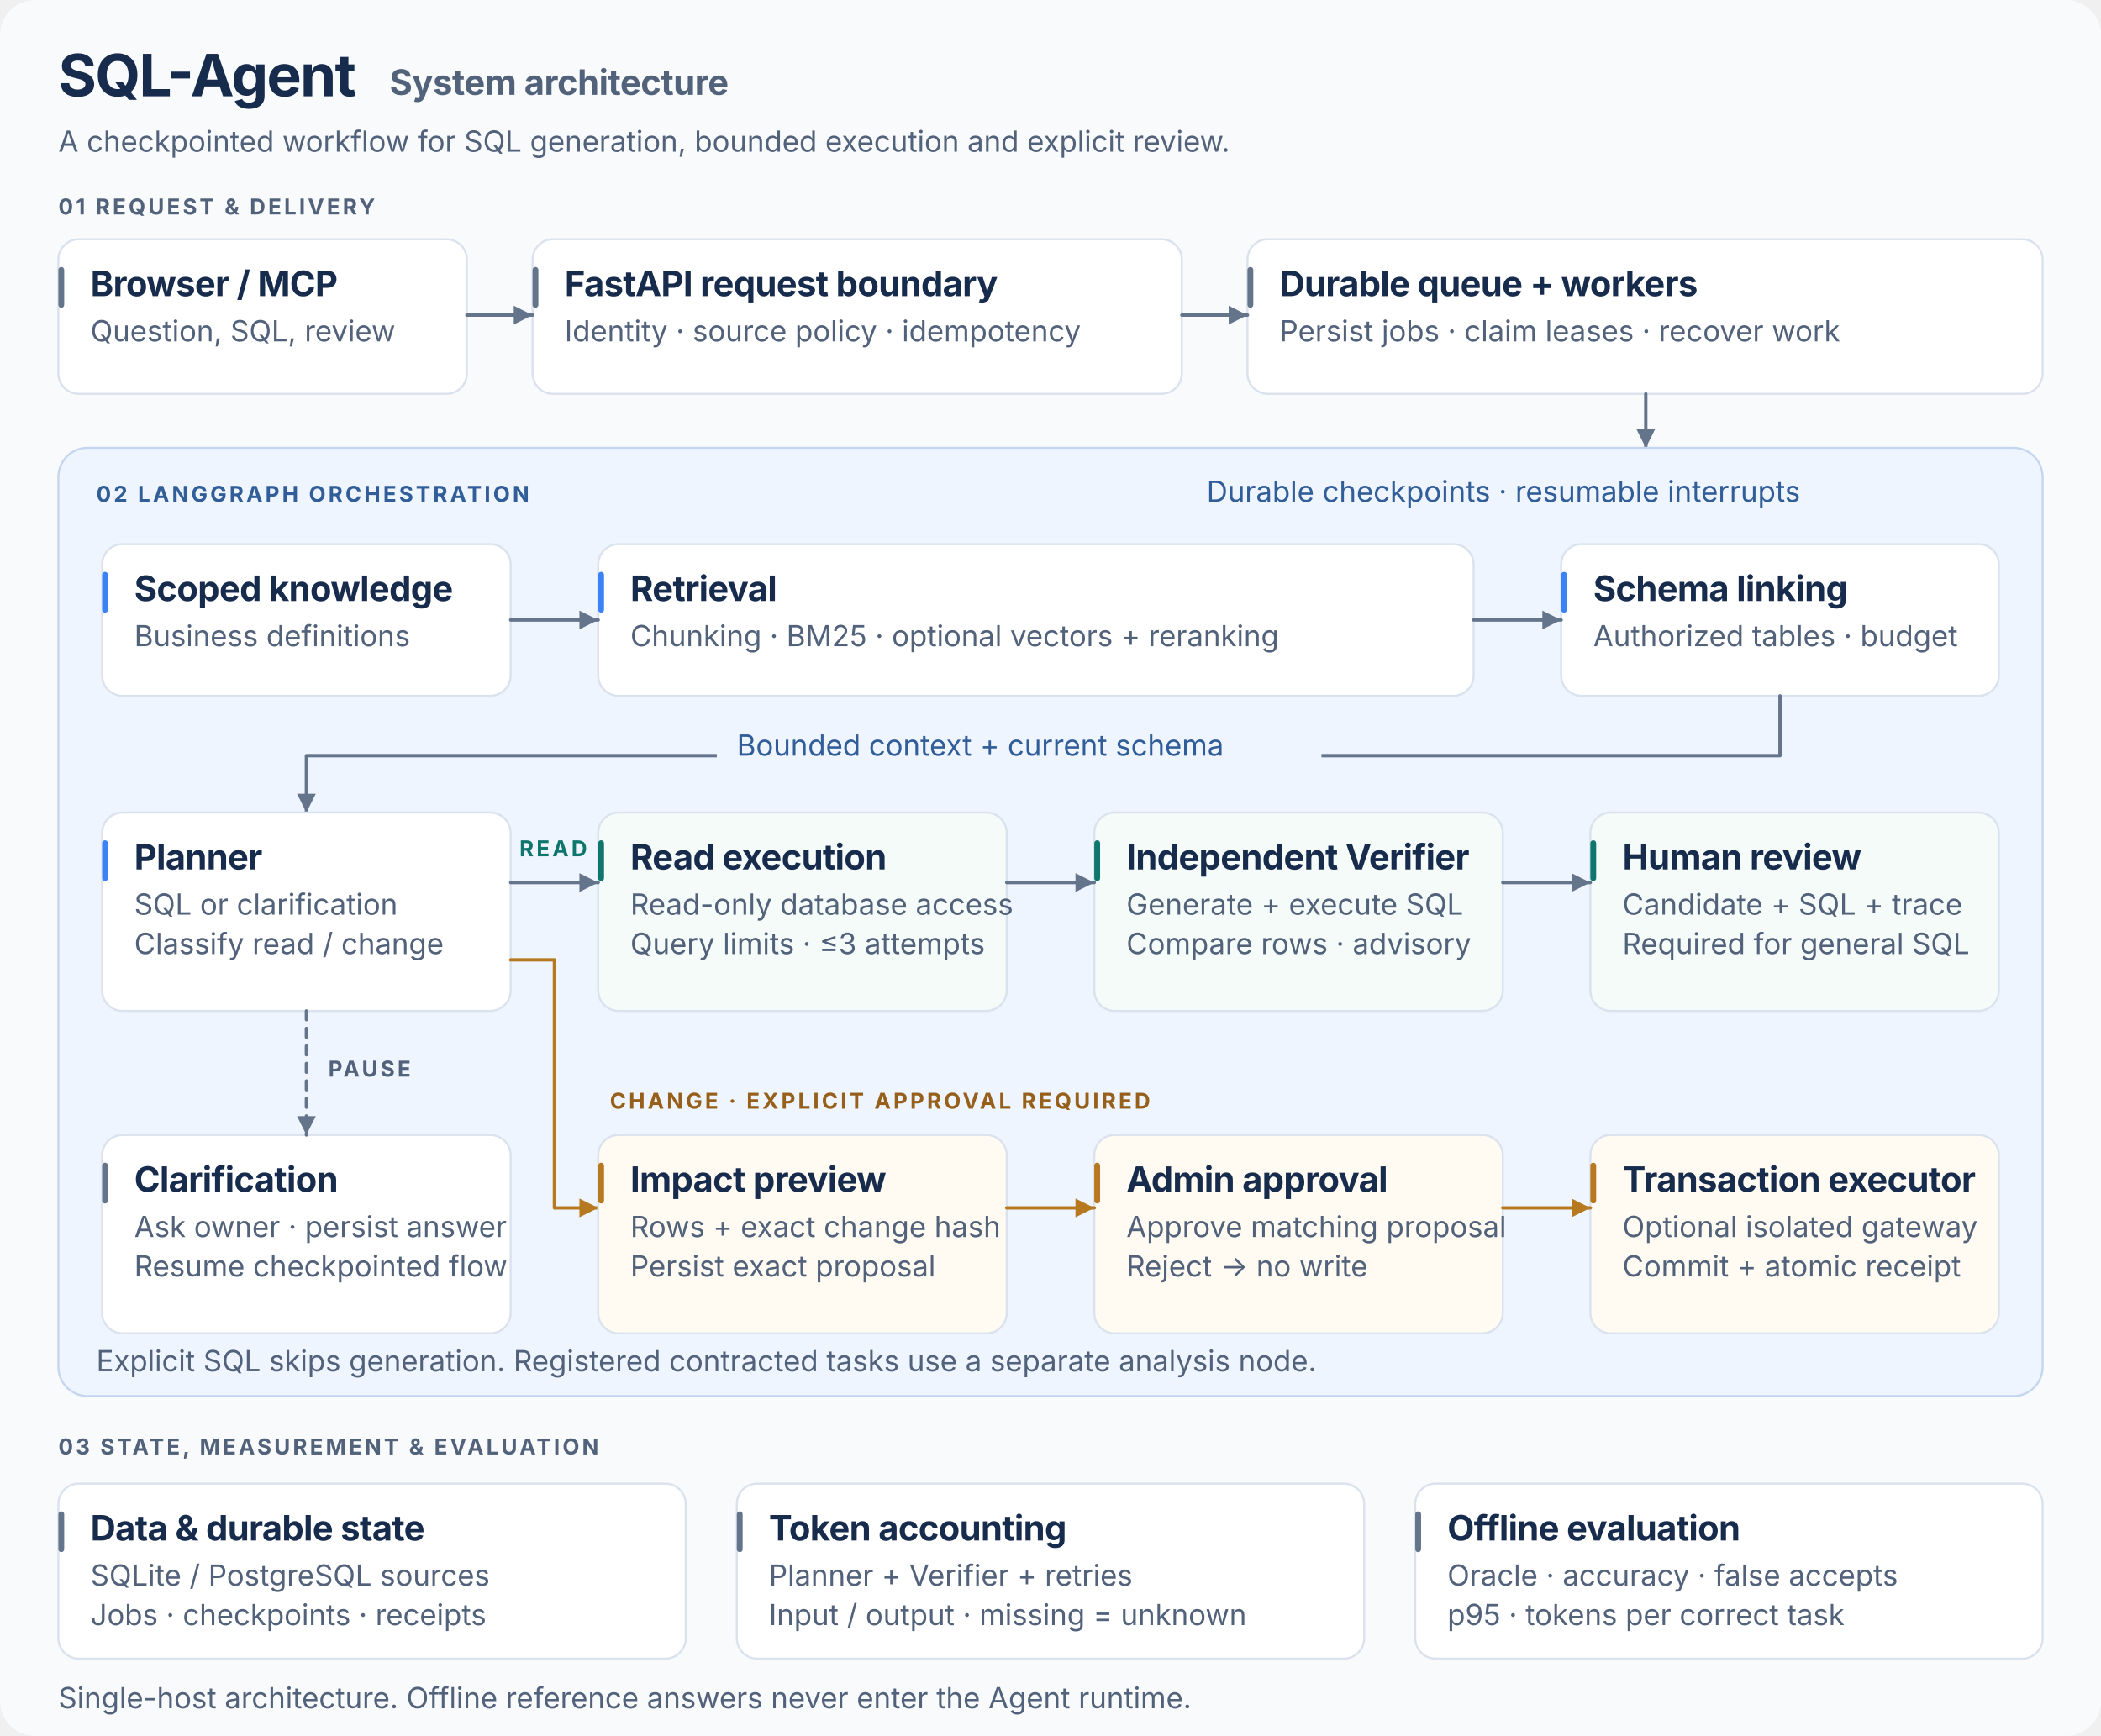
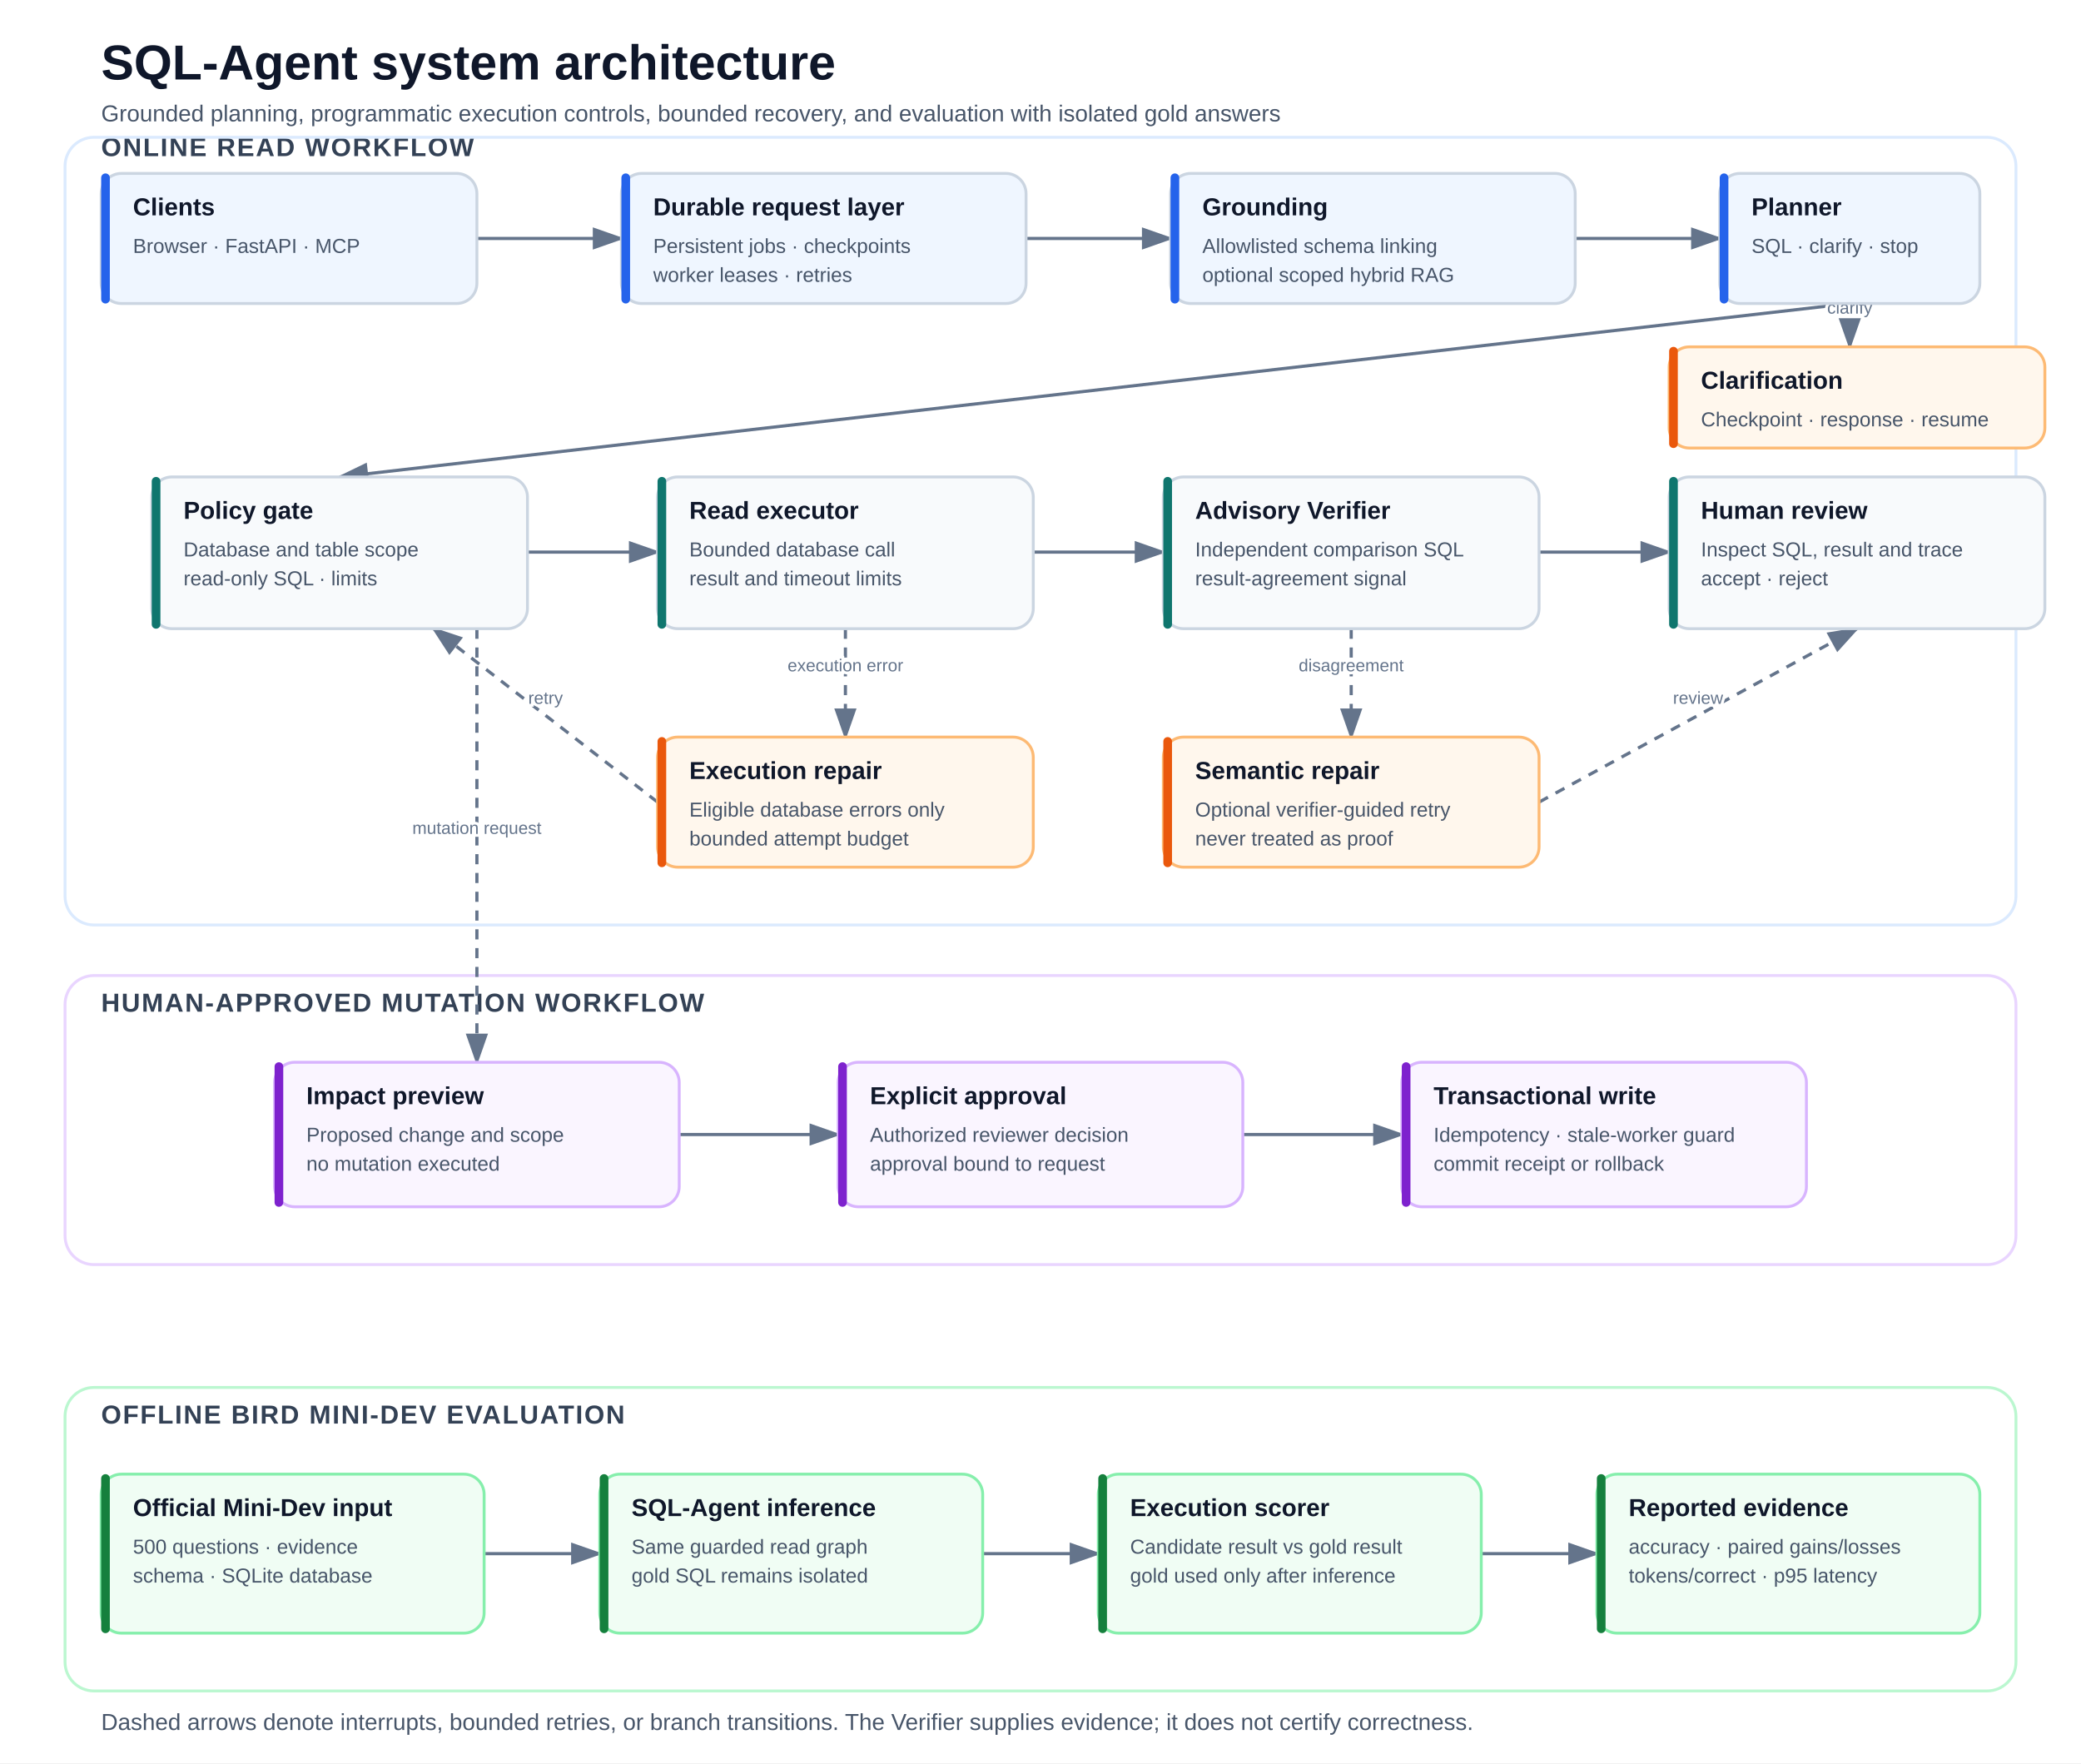
- <svg xmlns="http://www.w3.org/2000/svg" width="1440" height="1190" viewBox="0 0 1440 1190" role="img" aria-labelledby="title desc">
+ <svg xmlns="http://www.w3.org/2000/svg" width="1440" height="1220" viewBox="0 0 1440 1220" role="img" aria-labelledby="title desc">
  <defs>
-     <marker id="arrow" viewBox="0 0 10 10" refX="9" refY="5" markerWidth="7" markerHeight="7" orient="auto">
-       <path d="M 1 1 L 9 5 L 1 9 Z" fill="#64748b" />
+     <marker id="arrowhead" markerWidth="10" markerHeight="7" refX="9" refY="3.5" orient="auto">
+       <polygon points="0 0, 10 3.5, 0 7" fill="#64748B" />
    </marker>
-     <marker id="amber-arrow" viewBox="0 0 10 10" refX="9" refY="5" markerWidth="7" markerHeight="7" orient="auto">
-       <path d="M 1 1 L 9 5 L 1 9 Z" fill="#b7791f" />
-     </marker>
+     <style>
+     .title { font: 700 34px Arial, sans-serif; fill: #0F172A; }
+     .subtitle { font: 16px Arial, sans-serif; fill: #475569; }
+     .lane { font: 700 18px Arial, sans-serif; letter-spacing: 1px; fill: #334155; }
+     .card-title { font: 700 17px Arial, sans-serif; fill: #0F172A; }
+     .card-text { font: 14px Arial, sans-serif; fill: #475569; }
+     .arrow { fill: none; stroke: #64748B; stroke-width: 2.2; marker-end: url(#arrowhead); }
+     .arrow-label { font: 12px Arial, sans-serif; fill: #64748B; paint-order: stroke; stroke: #FFFFFF; stroke-width: 4px; }
+   </style>
  </defs>
-   <style>
-  text {font-family:Inter,-apple-system,BlinkMacSystemFont,"Segoe UI",Arial,sans-serif;fill:#172b4d}
-  .title {font-size:40px;font-weight:750;letter-spacing:-1px}
-  .section {font-size:24px;font-weight:700;letter-spacing:-.25px}
-  .body {font-size:20px;fill:#52627a}
-  .eyebrow {font-size:15px;font-weight:700;letter-spacing:1.8px;fill:#52627a}
-  .card-title {font-size:24px;font-weight:650;letter-spacing:-.35px}
-  .edge {fill:none;stroke:#64748b;stroke-width:2.3;stroke-linecap:round;stroke-linejoin:round;marker-end:url(#arrow)}
-  .change {fill:none;stroke:#b7791f;stroke-width:2.3;stroke-linecap:round;stroke-linejoin:round;marker-end:url(#amber-arrow)}
- </style>
-   <rect width="1440" height="1190" rx="24" fill="#f8fafc" />
-   <text x="40" y="66" class="title">SQL-Agent</text>
-   <text x="267" y="65" class="section" style="fill:#52627a">System architecture</text>
-   <text x="40" y="104" class="body">A checkpointed workflow for SQL generation, bounded execution and explicit review.</text>
-   <text x="40" y="147" class="eyebrow">01   REQUEST &amp; DELIVERY</text>
-   <rect x="40" y="164" width="280" height="106" rx="14" fill="#ffffff" stroke="#d9e2ed" stroke-width="1.4" />
-   <rect x="40" y="183" width="4" height="28" rx="2" fill="#64748b" />
-   <text x="62" y="203" class="card-title">Browser / MCP</text>
-   <text x="62" y="234" class="body">Question, SQL, review</text>
-   <rect x="365" y="164" width="445" height="106" rx="14" fill="#ffffff" stroke="#d9e2ed" stroke-width="1.4" />
-   <rect x="365" y="183" width="4" height="28" rx="2" fill="#64748b" />
-   <text x="387" y="203" class="card-title">FastAPI request boundary</text>
-   <text x="387" y="234" class="body">Identity · source policy · idempotency</text>
-   <rect x="855" y="164" width="545" height="106" rx="14" fill="#ffffff" stroke="#d9e2ed" stroke-width="1.4" />
-   <rect x="855" y="183" width="4" height="28" rx="2" fill="#64748b" />
-   <text x="877" y="203" class="card-title">Durable queue + workers</text>
-   <text x="877" y="234" class="body">Persist jobs · claim leases · recover work</text>
-   <path d="M 320 216 H 365" class="edge" />
-   <path d="M 810 216 H 855" class="edge" />
-   <path d="M 1128 270 V 307" class="edge" />
-   <rect x="40" y="307" width="1360" height="650" rx="20" fill="#eff5ff" stroke="#c4d5f0" stroke-width="1.4" />
-   <text x="66" y="344" class="eyebrow" style="fill:#315d98">02   LANGGRAPH ORCHESTRATION</text>
-   <text x="827" y="344" class="body" style="fill:#315d98">Durable checkpoints · resumable interrupts</text>
-   <rect x="70" y="373" width="280" height="104" rx="14" fill="#ffffff" stroke="#d9e2ed" stroke-width="1.4" />
-   <rect x="70" y="392" width="4" height="28" rx="2" fill="#3b82f6" />
-   <text x="92" y="412" class="card-title">Scoped knowledge</text>
-   <text x="92" y="443" class="body">Business definitions</text>
-   <rect x="410" y="373" width="600" height="104" rx="14" fill="#ffffff" stroke="#d9e2ed" stroke-width="1.4" />
-   <rect x="410" y="392" width="4" height="28" rx="2" fill="#3b82f6" />
-   <text x="432" y="412" class="card-title">Retrieval</text>
-   <text x="432" y="443" class="body">Chunking · BM25 · optional vectors + reranking</text>
-   <rect x="1070" y="373" width="300" height="104" rx="14" fill="#ffffff" stroke="#d9e2ed" stroke-width="1.4" />
-   <rect x="1070" y="392" width="4" height="28" rx="2" fill="#3b82f6" />
-   <text x="1092" y="412" class="card-title">Schema linking</text>
-   <text x="1092" y="443" class="body">Authorized tables · budget</text>
-   <path d="M 350 425 H 410" class="edge" />
-   <path d="M 1010 425 H 1070" class="edge" />
-   <path d="M 1220 477 V 518 H 210 V 557" class="edge" />
-   <rect x="492" y="494" width="413" height="34" rx="0" fill="#eff5ff" stroke="#eff5ff" stroke-width="1.4" />
-   <text x="505" y="518" class="body" style="fill:#315d98">Bounded context + current schema</text>
-   <rect x="70" y="557" width="280" height="136" rx="14" fill="#ffffff" stroke="#d9e2ed" stroke-width="1.4" />
-   <rect x="70" y="576" width="4" height="28" rx="2" fill="#3b82f6" />
-   <text x="92" y="596" class="card-title">Planner</text>
-   <text x="92" y="627" class="body">SQL or clarification</text>
-   <text x="92" y="654" class="body">Classify read / change</text>
-   <rect x="410" y="557" width="280" height="136" rx="14" fill="#f5fbf9" stroke="#d9e2ed" stroke-width="1.4" />
-   <rect x="410" y="576" width="4" height="28" rx="2" fill="#0f766e" />
-   <text x="432" y="596" class="card-title">Read execution</text>
-   <text x="432" y="627" class="body">Read-only database access</text>
-   <text x="432" y="654" class="body">Query limits · ≤3 attempts</text>
-   <rect x="750" y="557" width="280" height="136" rx="14" fill="#f5fbf9" stroke="#d9e2ed" stroke-width="1.4" />
-   <rect x="750" y="576" width="4" height="28" rx="2" fill="#0f766e" />
-   <text x="772" y="596" class="card-title">Independent Verifier</text>
-   <text x="772" y="627" class="body">Generate + execute SQL</text>
-   <text x="772" y="654" class="body">Compare rows · advisory</text>
-   <rect x="1090" y="557" width="280" height="136" rx="14" fill="#f5fbf9" stroke="#d9e2ed" stroke-width="1.4" />
-   <rect x="1090" y="576" width="4" height="28" rx="2" fill="#0f766e" />
-   <text x="1112" y="596" class="card-title">Human review</text>
-   <text x="1112" y="627" class="body">Candidate + SQL + trace</text>
-   <text x="1112" y="654" class="body">Required for general SQL</text>
-   <path d="M 350 605 H 410" class="edge" />
-   <path d="M 690 605 H 750" class="edge" />
-   <path d="M 1030 605 H 1090" class="edge" />
-   <text x="356" y="587" class="eyebrow" style="fill:#0f766e">READ</text>
-   <path d="M 350 658 H 380 V 828 H 410" class="change" />
-   <text x="418" y="760" class="eyebrow" style="fill:#96601b">CHANGE · EXPLICIT APPROVAL REQUIRED</text>
-   <rect x="410" y="778" width="280" height="136" rx="14" fill="#fffbf3" stroke="#d9e2ed" stroke-width="1.4" />
-   <rect x="410" y="797" width="4" height="28" rx="2" fill="#b7791f" />
-   <text x="432" y="817" class="card-title">Impact preview</text>
-   <text x="432" y="848" class="body">Rows + exact change hash</text>
-   <text x="432" y="875" class="body">Persist exact proposal</text>
-   <rect x="750" y="778" width="280" height="136" rx="14" fill="#fffbf3" stroke="#d9e2ed" stroke-width="1.4" />
-   <rect x="750" y="797" width="4" height="28" rx="2" fill="#b7791f" />
-   <text x="772" y="817" class="card-title">Admin approval</text>
-   <text x="772" y="848" class="body">Approve matching proposal</text>
-   <text x="772" y="875" class="body">Reject → no write</text>
-   <rect x="1090" y="778" width="280" height="136" rx="14" fill="#fffbf3" stroke="#d9e2ed" stroke-width="1.4" />
-   <rect x="1090" y="797" width="4" height="28" rx="2" fill="#b7791f" />
-   <text x="1112" y="817" class="card-title">Transaction executor</text>
-   <text x="1112" y="848" class="body">Optional isolated gateway</text>
-   <text x="1112" y="875" class="body">Commit + atomic receipt</text>
-   <path d="M 690 828 H 750" class="change" />
-   <path d="M 1030 828 H 1090" class="change" />
-   <rect x="70" y="778" width="280" height="136" rx="14" fill="#ffffff" stroke="#d9e2ed" stroke-width="1.4" />
-   <rect x="70" y="797" width="4" height="28" rx="2" fill="#64748b" />
-   <text x="92" y="817" class="card-title">Clarification</text>
-   <text x="92" y="848" class="body">Ask owner · persist answer</text>
-   <text x="92" y="875" class="body">Resume checkpointed flow</text>
-   <path d="M 210 693 V 778" class="edge" stroke-dasharray="6 6" />
-   <text x="225" y="738" class="eyebrow">PAUSE</text>
-   <text x="66" y="940" class="body" style="fill:#52627a">Explicit SQL skips generation. Registered contracted tasks use a separate analysis node.</text>
-   <text x="40" y="997" class="eyebrow">03   STATE, MEASUREMENT &amp; EVALUATION</text>
-   <rect x="40" y="1017" width="430" height="120" rx="14" fill="#ffffff" stroke="#d9e2ed" stroke-width="1.4" />
-   <rect x="40" y="1036" width="4" height="28" rx="2" fill="#64748b" />
-   <text x="62" y="1056" class="card-title">Data &amp; durable state</text>
-   <text x="62" y="1087" class="body">SQLite / PostgreSQL sources</text>
-   <text x="62" y="1114" class="body">Jobs · checkpoints · receipts</text>
-   <rect x="505" y="1017" width="430" height="120" rx="14" fill="#ffffff" stroke="#d9e2ed" stroke-width="1.4" />
-   <rect x="505" y="1036" width="4" height="28" rx="2" fill="#64748b" />
-   <text x="527" y="1056" class="card-title">Token accounting</text>
-   <text x="527" y="1087" class="body">Planner + Verifier + retries</text>
-   <text x="527" y="1114" class="body">Input / output · missing = unknown</text>
-   <rect x="970" y="1017" width="430" height="120" rx="14" fill="#ffffff" stroke="#d9e2ed" stroke-width="1.4" />
-   <rect x="970" y="1036" width="4" height="28" rx="2" fill="#64748b" />
-   <text x="992" y="1056" class="card-title">Offline evaluation</text>
-   <text x="992" y="1087" class="body">Oracle · accuracy · false accepts</text>
-   <text x="992" y="1114" class="body">p95 · tokens per correct task</text>
-   <text x="40" y="1171" class="body">Single-host architecture. Offline reference answers never enter the Agent runtime.</text>
+   <rect width="1440" height="1220" fill="#FFFFFF" />
+   <text x="70" y="55" class="title">SQL-Agent system architecture</text>
+   <text x="70" y="84" class="subtitle">Grounded planning, programmatic execution controls, bounded recovery, and evaluation with isolated gold answers</text>
+   <text x="70" y="108" class="lane">ONLINE READ WORKFLOW</text>
+   <rect x="45" y="95" width="1350" height="545" rx="20" fill="none" stroke="#DBEAFE" stroke-width="2" />
+   <text x="70" y="700" class="lane">HUMAN-APPROVED MUTATION WORKFLOW</text>
+   <rect x="45" y="675" width="1350" height="200" rx="20" fill="none" stroke="#E9D5FF" stroke-width="2" />
+   <text x="70" y="985" class="lane">OFFLINE BIRD MINI-DEV EVALUATION</text>
+   <rect x="45" y="960" width="1350" height="210" rx="20" fill="none" stroke="#BBF7D0" stroke-width="2" />
+   <path d="M330 165 L430 165" class="arrow" />
+   <path d="M710 165 L810 165" class="arrow" />
+   <path d="M1090 165 L1190 165" class="arrow" />
+   <path d="M1280 210 L235 330" class="arrow" />
+   <path d="M365 382 L455 382" class="arrow" />
+   <path d="M715 382 L805 382" class="arrow" />
+   <path d="M1065 382 L1155 382" class="arrow" />
+   <path d="M585 435 L585 510" class="arrow" stroke-dasharray="7 6" />
+   <text x="585.0" y="464.5" text-anchor="middle" class="arrow-label">execution error</text>
+   <path d="M455 555 L300 435" class="arrow" stroke-dasharray="7 6" />
+   <text x="377.5" y="487.0" text-anchor="middle" class="arrow-label">retry</text>
+   <path d="M935 435 L935 510" class="arrow" stroke-dasharray="7 6" />
+   <text x="935.0" y="464.5" text-anchor="middle" class="arrow-label">disagreement</text>
+   <path d="M1065 555 L1285 435" class="arrow" stroke-dasharray="7 6" />
+   <text x="1175.0" y="487.0" text-anchor="middle" class="arrow-label">review</text>
+   <path d="M1280 210 L1280 240" class="arrow" stroke-dasharray="7 6" />
+   <text x="1280.0" y="217.0" text-anchor="middle" class="arrow-label">clarify</text>
+   <path d="M330 435 L330 735" class="arrow" stroke-dasharray="7 6" />
+   <text x="330.0" y="577.0" text-anchor="middle" class="arrow-label">mutation request</text>
+   <path d="M470 785 L580 785" class="arrow" />
+   <path d="M860 785 L970 785" class="arrow" />
+   <path d="M335 1075 L415 1075" class="arrow" />
+   <path d="M680 1075 L760 1075" class="arrow" />
+   <path d="M1025 1075 L1105 1075" class="arrow" />
+   <rect x="70" y="120" width="260" height="90" rx="14" fill="#EFF6FF" stroke="#CBD5E1" stroke-width="2" />
+   <rect x="70" y="120" width="6" height="90" rx="3" fill="#2563EB" />
+   <text x="92" y="149" class="card-title">Clients</text>
+   <text x="92" y="175" class="card-text">Browser · FastAPI · MCP</text>
+   <rect x="430" y="120" width="280" height="90" rx="14" fill="#EFF6FF" stroke="#CBD5E1" stroke-width="2" />
+   <rect x="430" y="120" width="6" height="90" rx="3" fill="#2563EB" />
+   <text x="452" y="149" class="card-title">Durable request layer</text>
+   <text x="452" y="175" class="card-text">Persistent jobs · checkpoints</text>
+   <text x="452" y="195" class="card-text">worker leases · retries</text>
+   <rect x="810" y="120" width="280" height="90" rx="14" fill="#EFF6FF" stroke="#CBD5E1" stroke-width="2" />
+   <rect x="810" y="120" width="6" height="90" rx="3" fill="#2563EB" />
+   <text x="832" y="149" class="card-title">Grounding</text>
+   <text x="832" y="175" class="card-text">Allowlisted schema linking</text>
+   <text x="832" y="195" class="card-text">optional scoped hybrid RAG</text>
+   <rect x="1190" y="120" width="180" height="90" rx="14" fill="#EFF6FF" stroke="#CBD5E1" stroke-width="2" />
+   <rect x="1190" y="120" width="6" height="90" rx="3" fill="#2563EB" />
+   <text x="1212" y="149" class="card-title">Planner</text>
+   <text x="1212" y="175" class="card-text">SQL · clarify · stop</text>
+   <rect x="105" y="330" width="260" height="105" rx="14" fill="#F8FAFC" stroke="#CBD5E1" stroke-width="2" />
+   <rect x="105" y="330" width="6" height="105" rx="3" fill="#0F766E" />
+   <text x="127" y="359" class="card-title">Policy gate</text>
+   <text x="127" y="385" class="card-text">Database and table scope</text>
+   <text x="127" y="405" class="card-text">read-only SQL · limits</text>
+   <rect x="455" y="330" width="260" height="105" rx="14" fill="#F8FAFC" stroke="#CBD5E1" stroke-width="2" />
+   <rect x="455" y="330" width="6" height="105" rx="3" fill="#0F766E" />
+   <text x="477" y="359" class="card-title">Read executor</text>
+   <text x="477" y="385" class="card-text">Bounded database call</text>
+   <text x="477" y="405" class="card-text">result and timeout limits</text>
+   <rect x="805" y="330" width="260" height="105" rx="14" fill="#F8FAFC" stroke="#CBD5E1" stroke-width="2" />
+   <rect x="805" y="330" width="6" height="105" rx="3" fill="#0F766E" />
+   <text x="827" y="359" class="card-title">Advisory Verifier</text>
+   <text x="827" y="385" class="card-text">Independent comparison SQL</text>
+   <text x="827" y="405" class="card-text">result-agreement signal</text>
+   <rect x="1155" y="330" width="260" height="105" rx="14" fill="#F8FAFC" stroke="#CBD5E1" stroke-width="2" />
+   <rect x="1155" y="330" width="6" height="105" rx="3" fill="#0F766E" />
+   <text x="1177" y="359" class="card-title">Human review</text>
+   <text x="1177" y="385" class="card-text">Inspect SQL, result and trace</text>
+   <text x="1177" y="405" class="card-text">accept · reject</text>
+   <rect x="455" y="510" width="260" height="90" rx="14" fill="#FFF7ED" stroke="#FDBA74" stroke-width="2" />
+   <rect x="455" y="510" width="6" height="90" rx="3" fill="#EA580C" />
+   <text x="477" y="539" class="card-title">Execution repair</text>
+   <text x="477" y="565" class="card-text">Eligible database errors only</text>
+   <text x="477" y="585" class="card-text">bounded attempt budget</text>
+   <rect x="805" y="510" width="260" height="90" rx="14" fill="#FFF7ED" stroke="#FDBA74" stroke-width="2" />
+   <rect x="805" y="510" width="6" height="90" rx="3" fill="#EA580C" />
+   <text x="827" y="539" class="card-title">Semantic repair</text>
+   <text x="827" y="565" class="card-text">Optional verifier-guided retry</text>
+   <text x="827" y="585" class="card-text">never treated as proof</text>
+   <rect x="1155" y="240" width="260" height="70" rx="14" fill="#FFF7ED" stroke="#FDBA74" stroke-width="2" />
+   <rect x="1155" y="240" width="6" height="70" rx="3" fill="#EA580C" />
+   <text x="1177" y="269" class="card-title">Clarification</text>
+   <text x="1177" y="295" class="card-text">Checkpoint · response · resume</text>
+   <rect x="190" y="735" width="280" height="100" rx="14" fill="#FAF5FF" stroke="#D8B4FE" stroke-width="2" />
+   <rect x="190" y="735" width="6" height="100" rx="3" fill="#7E22CE" />
+   <text x="212" y="764" class="card-title">Impact preview</text>
+   <text x="212" y="790" class="card-text">Proposed change and scope</text>
+   <text x="212" y="810" class="card-text">no mutation executed</text>
+   <rect x="580" y="735" width="280" height="100" rx="14" fill="#FAF5FF" stroke="#D8B4FE" stroke-width="2" />
+   <rect x="580" y="735" width="6" height="100" rx="3" fill="#7E22CE" />
+   <text x="602" y="764" class="card-title">Explicit approval</text>
+   <text x="602" y="790" class="card-text">Authorized reviewer decision</text>
+   <text x="602" y="810" class="card-text">approval bound to request</text>
+   <rect x="970" y="735" width="280" height="100" rx="14" fill="#FAF5FF" stroke="#D8B4FE" stroke-width="2" />
+   <rect x="970" y="735" width="6" height="100" rx="3" fill="#7E22CE" />
+   <text x="992" y="764" class="card-title">Transactional write</text>
+   <text x="992" y="790" class="card-text">Idempotency · stale-worker guard</text>
+   <text x="992" y="810" class="card-text">commit receipt or rollback</text>
+   <rect x="70" y="1020" width="265" height="110" rx="14" fill="#F0FDF4" stroke="#86EFAC" stroke-width="2" />
+   <rect x="70" y="1020" width="6" height="110" rx="3" fill="#15803D" />
+   <text x="92" y="1049" class="card-title">Official Mini-Dev input</text>
+   <text x="92" y="1075" class="card-text">500 questions · evidence</text>
+   <text x="92" y="1095" class="card-text">schema · SQLite database</text>
+   <rect x="415" y="1020" width="265" height="110" rx="14" fill="#F0FDF4" stroke="#86EFAC" stroke-width="2" />
+   <rect x="415" y="1020" width="6" height="110" rx="3" fill="#15803D" />
+   <text x="437" y="1049" class="card-title">SQL-Agent inference</text>
+   <text x="437" y="1075" class="card-text">Same guarded read graph</text>
+   <text x="437" y="1095" class="card-text">gold SQL remains isolated</text>
+   <rect x="760" y="1020" width="265" height="110" rx="14" fill="#F0FDF4" stroke="#86EFAC" stroke-width="2" />
+   <rect x="760" y="1020" width="6" height="110" rx="3" fill="#15803D" />
+   <text x="782" y="1049" class="card-title">Execution scorer</text>
+   <text x="782" y="1075" class="card-text">Candidate result vs gold result</text>
+   <text x="782" y="1095" class="card-text">gold used only after inference</text>
+   <rect x="1105" y="1020" width="265" height="110" rx="14" fill="#F0FDF4" stroke="#86EFAC" stroke-width="2" />
+   <rect x="1105" y="1020" width="6" height="110" rx="3" fill="#15803D" />
+   <text x="1127" y="1049" class="card-title">Reported evidence</text>
+   <text x="1127" y="1075" class="card-text">accuracy · paired gains/losses</text>
+   <text x="1127" y="1095" class="card-text">tokens/correct · p95 latency</text>
+   <text x="70" y="1197" class="subtitle">Dashed arrows denote interrupts, bounded retries, or branch transitions. The Verifier supplies evidence; it does not certify correctness.</text>
</svg>
